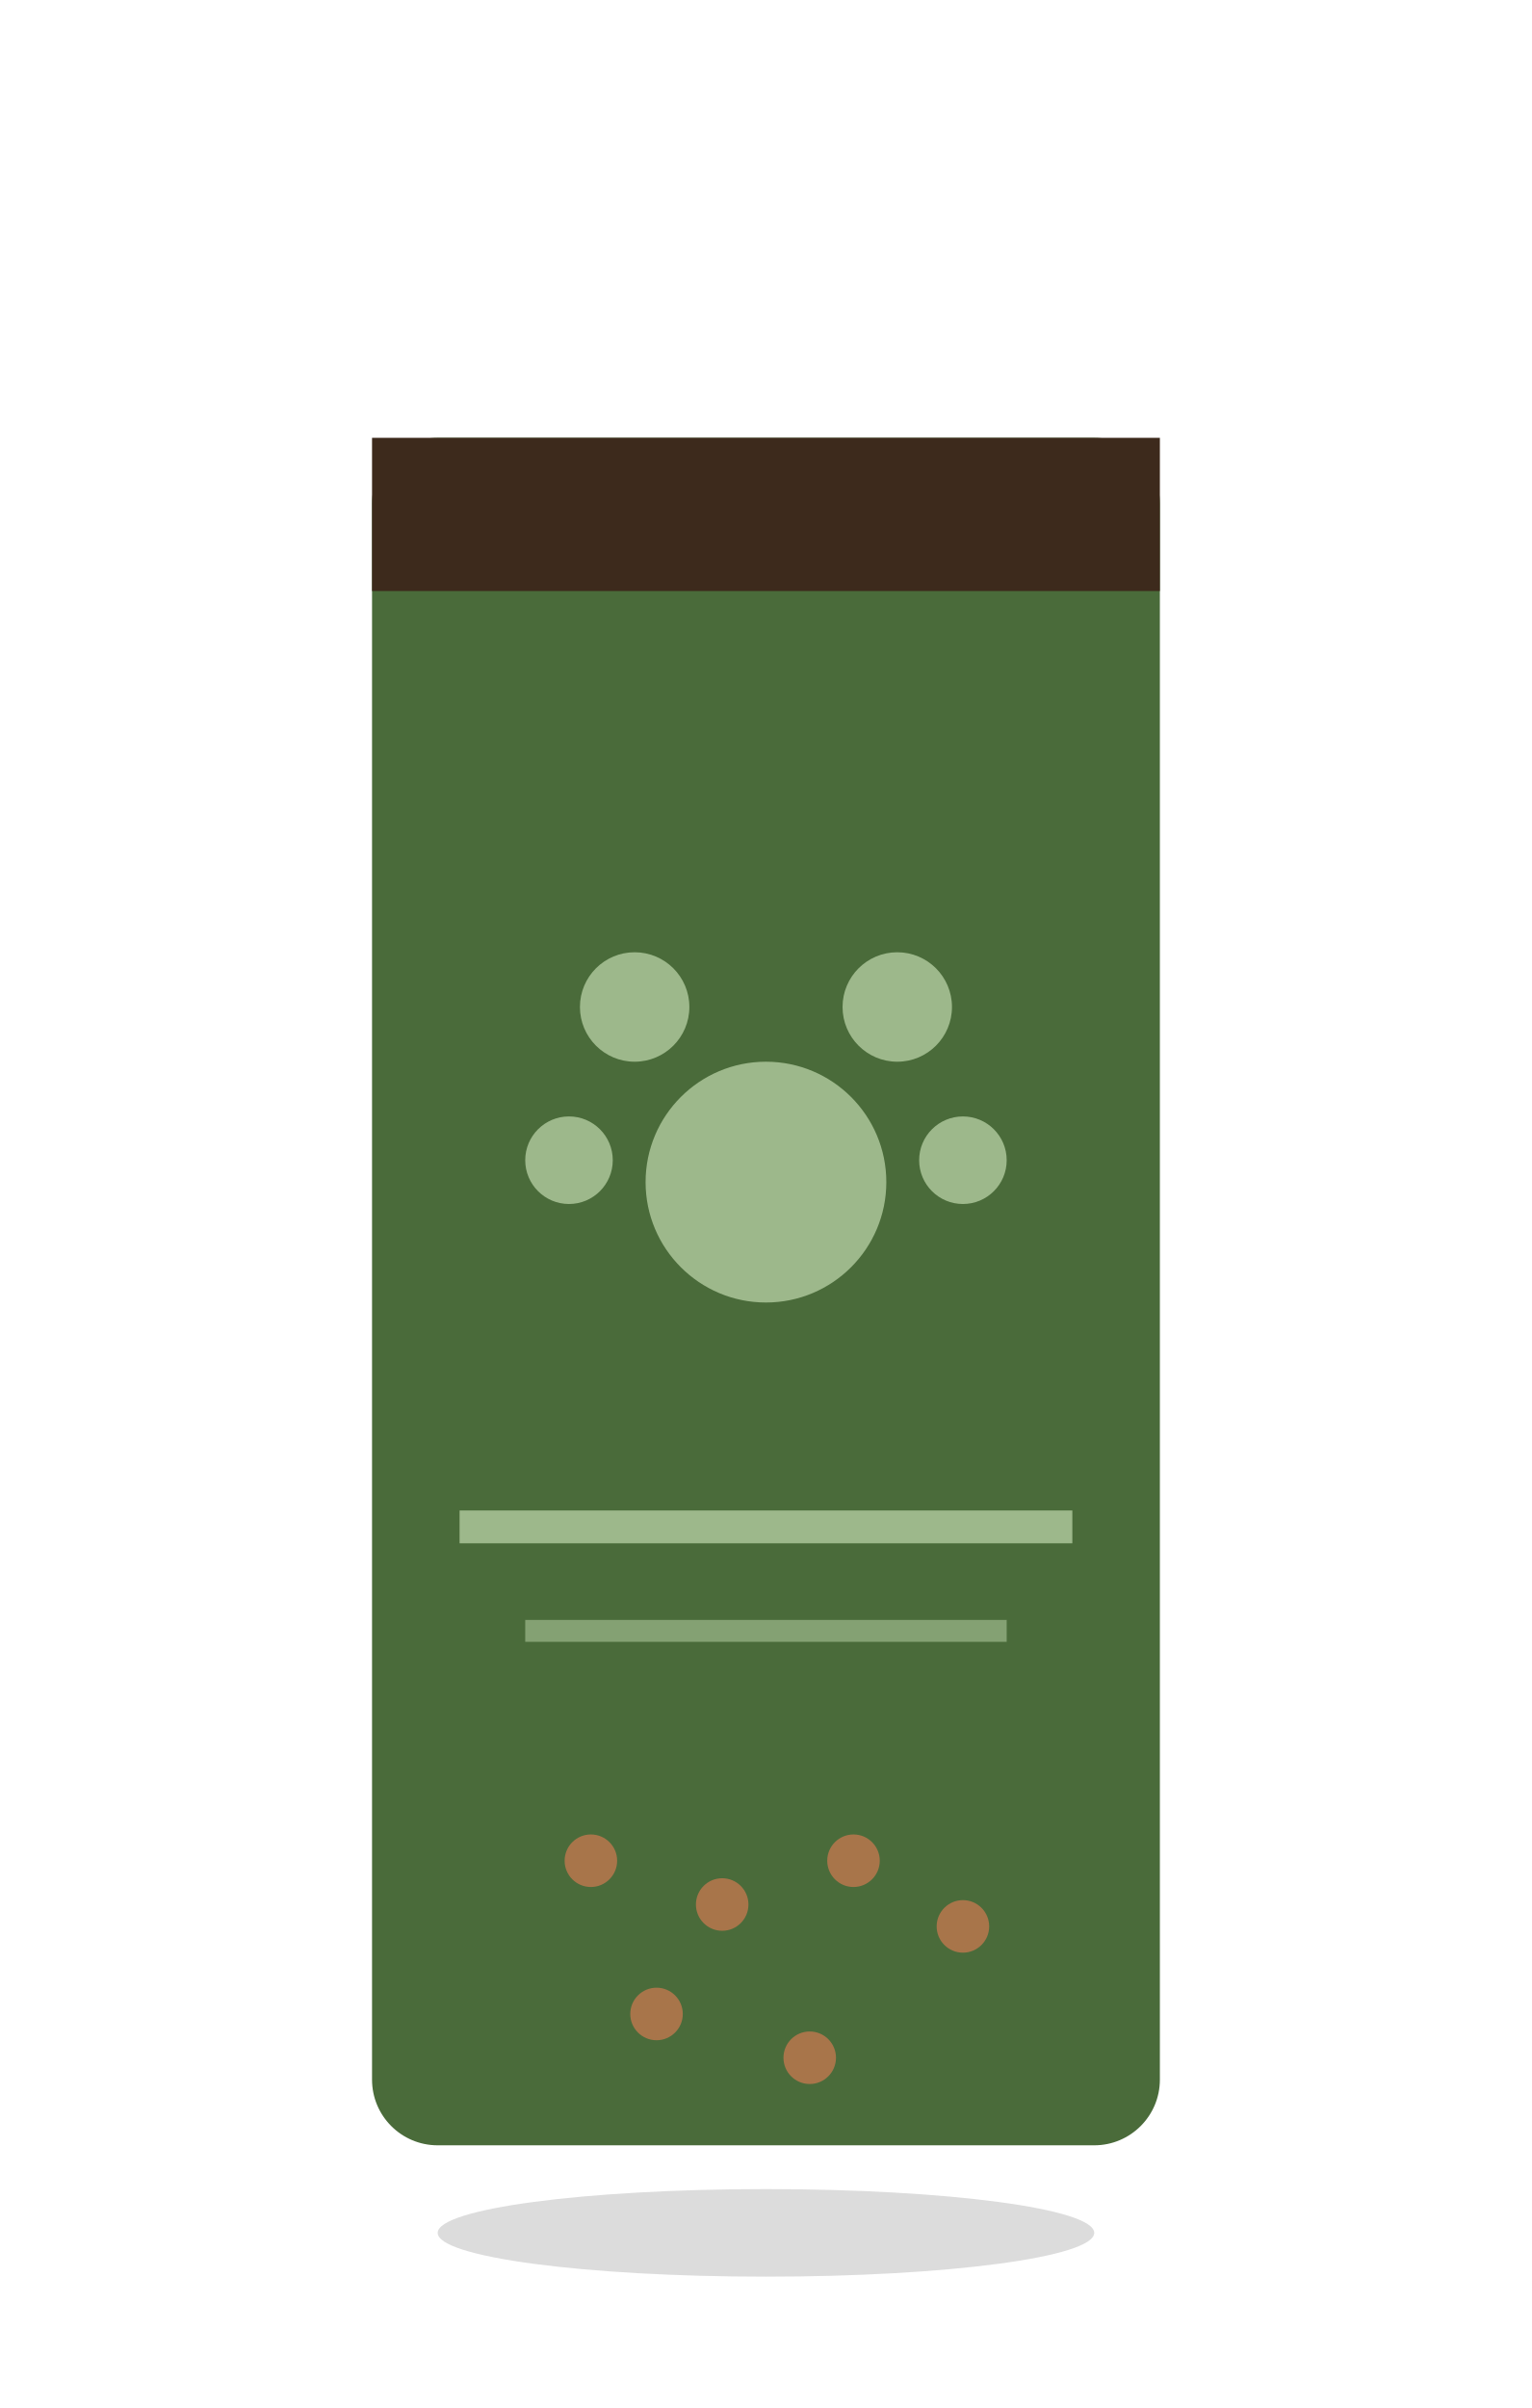
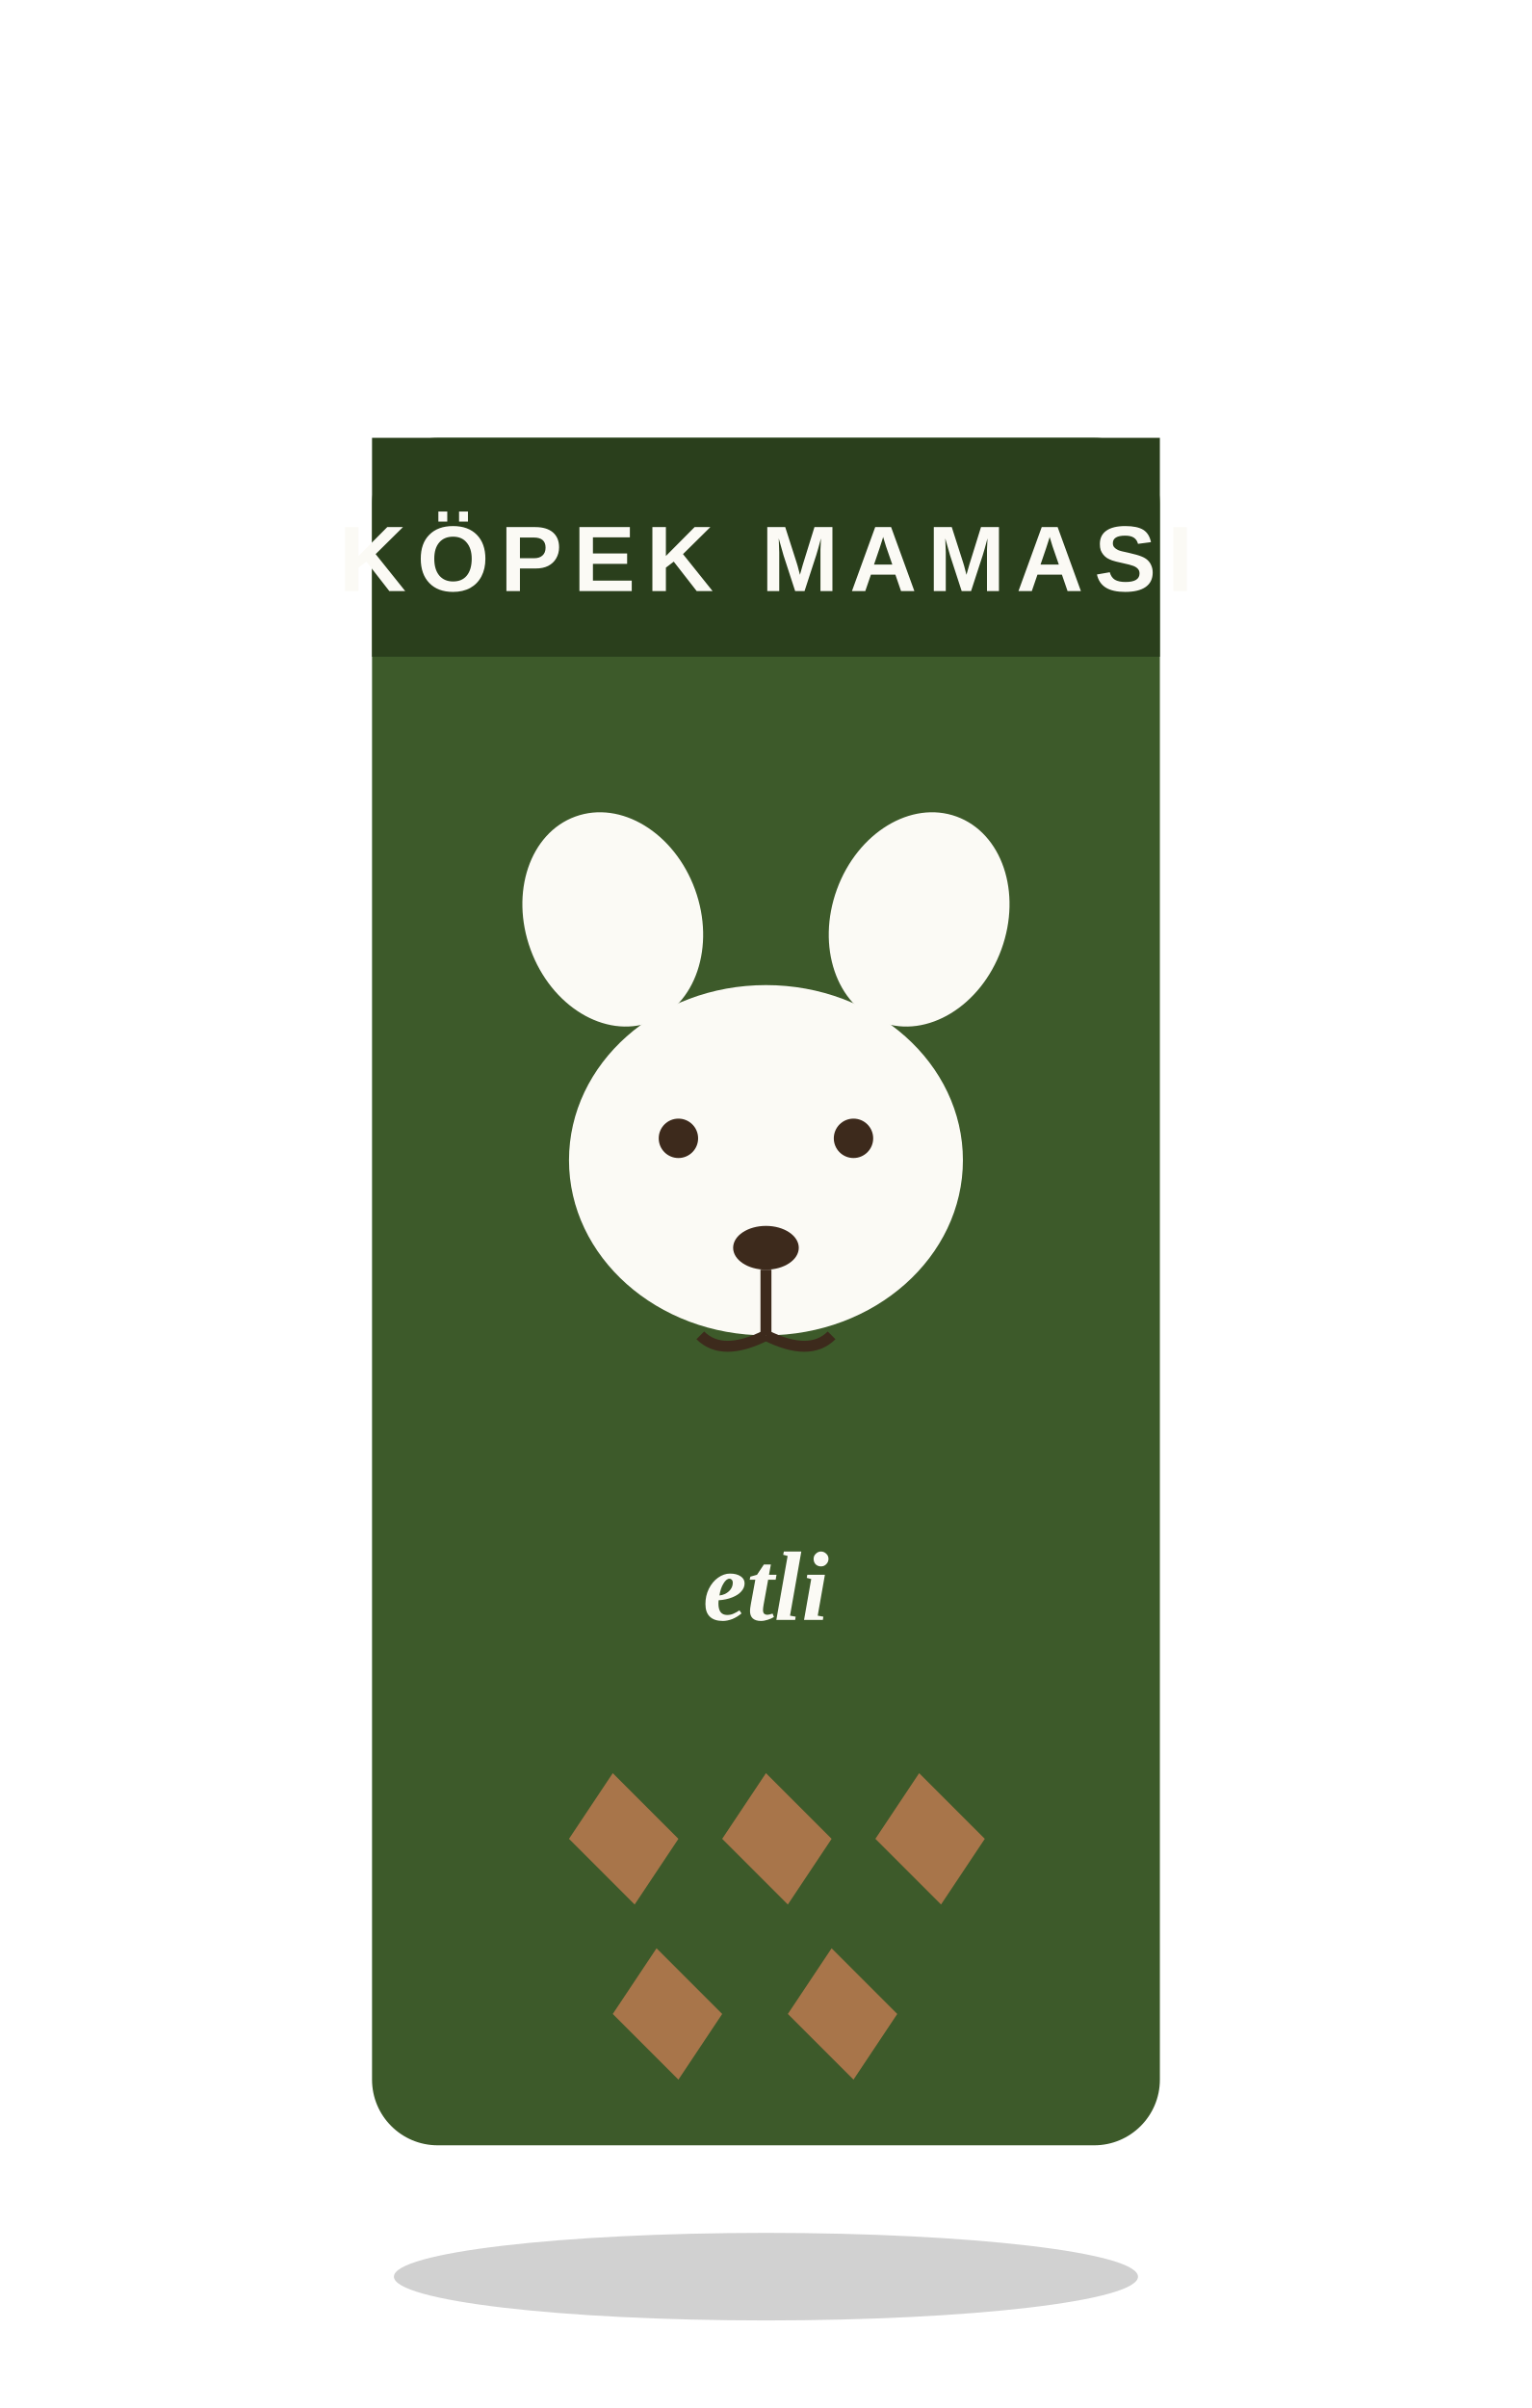
<svg xmlns="http://www.w3.org/2000/svg" viewBox="0 0 140 220">
-   <rect x="34" y="40" width="72" height="156" rx="6" fill="#4A6B3A" />
-   <rect x="34" y="40" width="72" height="14" fill="#3D2A1C" />
-   <circle cx="70" cy="108" r="11" fill="#9DB88B" />
-   <circle cx="58" cy="92" r="5" fill="#9DB88B" />
-   <circle cx="82" cy="92" r="5" fill="#9DB88B" />
-   <circle cx="52" cy="106" r="4" fill="#9DB88B" />
-   <circle cx="88" cy="106" r="4" fill="#9DB88B" />
-   <rect x="42" y="138" width="56" height="3" fill="#9DB88B" />
-   <rect x="48" y="148" width="44" height="2" fill="#9DB88B" opacity="0.7" />
-   <circle cx="54" cy="170" r="2.4" fill="#A8754A" />
-   <circle cx="66" cy="174" r="2.4" fill="#A8754A" />
-   <circle cx="78" cy="170" r="2.4" fill="#A8754A" />
-   <circle cx="88" cy="176" r="2.4" fill="#A8754A" />
-   <circle cx="60" cy="184" r="2.4" fill="#A8754A" />
-   <circle cx="74" cy="188" r="2.4" fill="#A8754A" />
-   <ellipse cx="70" cy="204" rx="30" ry="4" fill="#000000" opacity="0.14" />
+   <ellipse cx="70" cy="208" rx="34" ry="4" fill="#000000" opacity="0.18" />
+   <rect x="34" y="40" width="72" height="156" rx="6" fill="#3D5A2A" />
+   <rect x="34" y="40" width="72" height="20" fill="#2A3F1C" />
+   <text x="70" y="54" text-anchor="middle" font-family="Arial, Helvetica, sans-serif" font-size="8.5" font-weight="bold" fill="#FBFAF5" letter-spacing="1">KÖPEK MAMASI</text>
+   <ellipse cx="56" cy="84" rx="8" ry="10" fill="#FBFAF5" transform="rotate(-20 56 84)" />
+   <ellipse cx="84" cy="84" rx="8" ry="10" fill="#FBFAF5" transform="rotate(20 84 84)" />
+   <ellipse cx="70" cy="106" rx="18" ry="16" fill="#FBFAF5" />
+   <circle cx="62" cy="104" r="1.8" fill="#3D2A1C" />
+   <circle cx="78" cy="104" r="1.8" fill="#3D2A1C" />
+   <ellipse cx="70" cy="114" rx="3" ry="2" fill="#3D2A1C" />
+   <path d="M70 116 L70 122" stroke="#3D2A1C" stroke-width="1" />
+   <path d="M70 122 Q66 124 64 122" stroke="#3D2A1C" stroke-width="1" fill="none" />
+   <path d="M70 122 Q74 124 76 122" stroke="#3D2A1C" stroke-width="1" fill="none" />
+   <text x="70" y="148" text-anchor="middle" font-family="Georgia, 'Times New Roman', serif" font-size="9" font-weight="bold" font-style="italic" fill="#FBFAF5">etli</text>
+   <path d="M56 162 L62 168 L58 174 L52 168 Z" fill="#A8754A" />
+   <path d="M70 162 L76 168 L72 174 L66 168 Z" fill="#A8754A" />
+   <path d="M84 162 L90 168 L86 174 L80 168 Z" fill="#A8754A" />
+   <path d="M60 178 L66 184 L62 190 L56 184 Z" fill="#A8754A" />
+   <path d="M76 178 L82 184 L78 190 L72 184 Z" fill="#A8754A" />
</svg>
